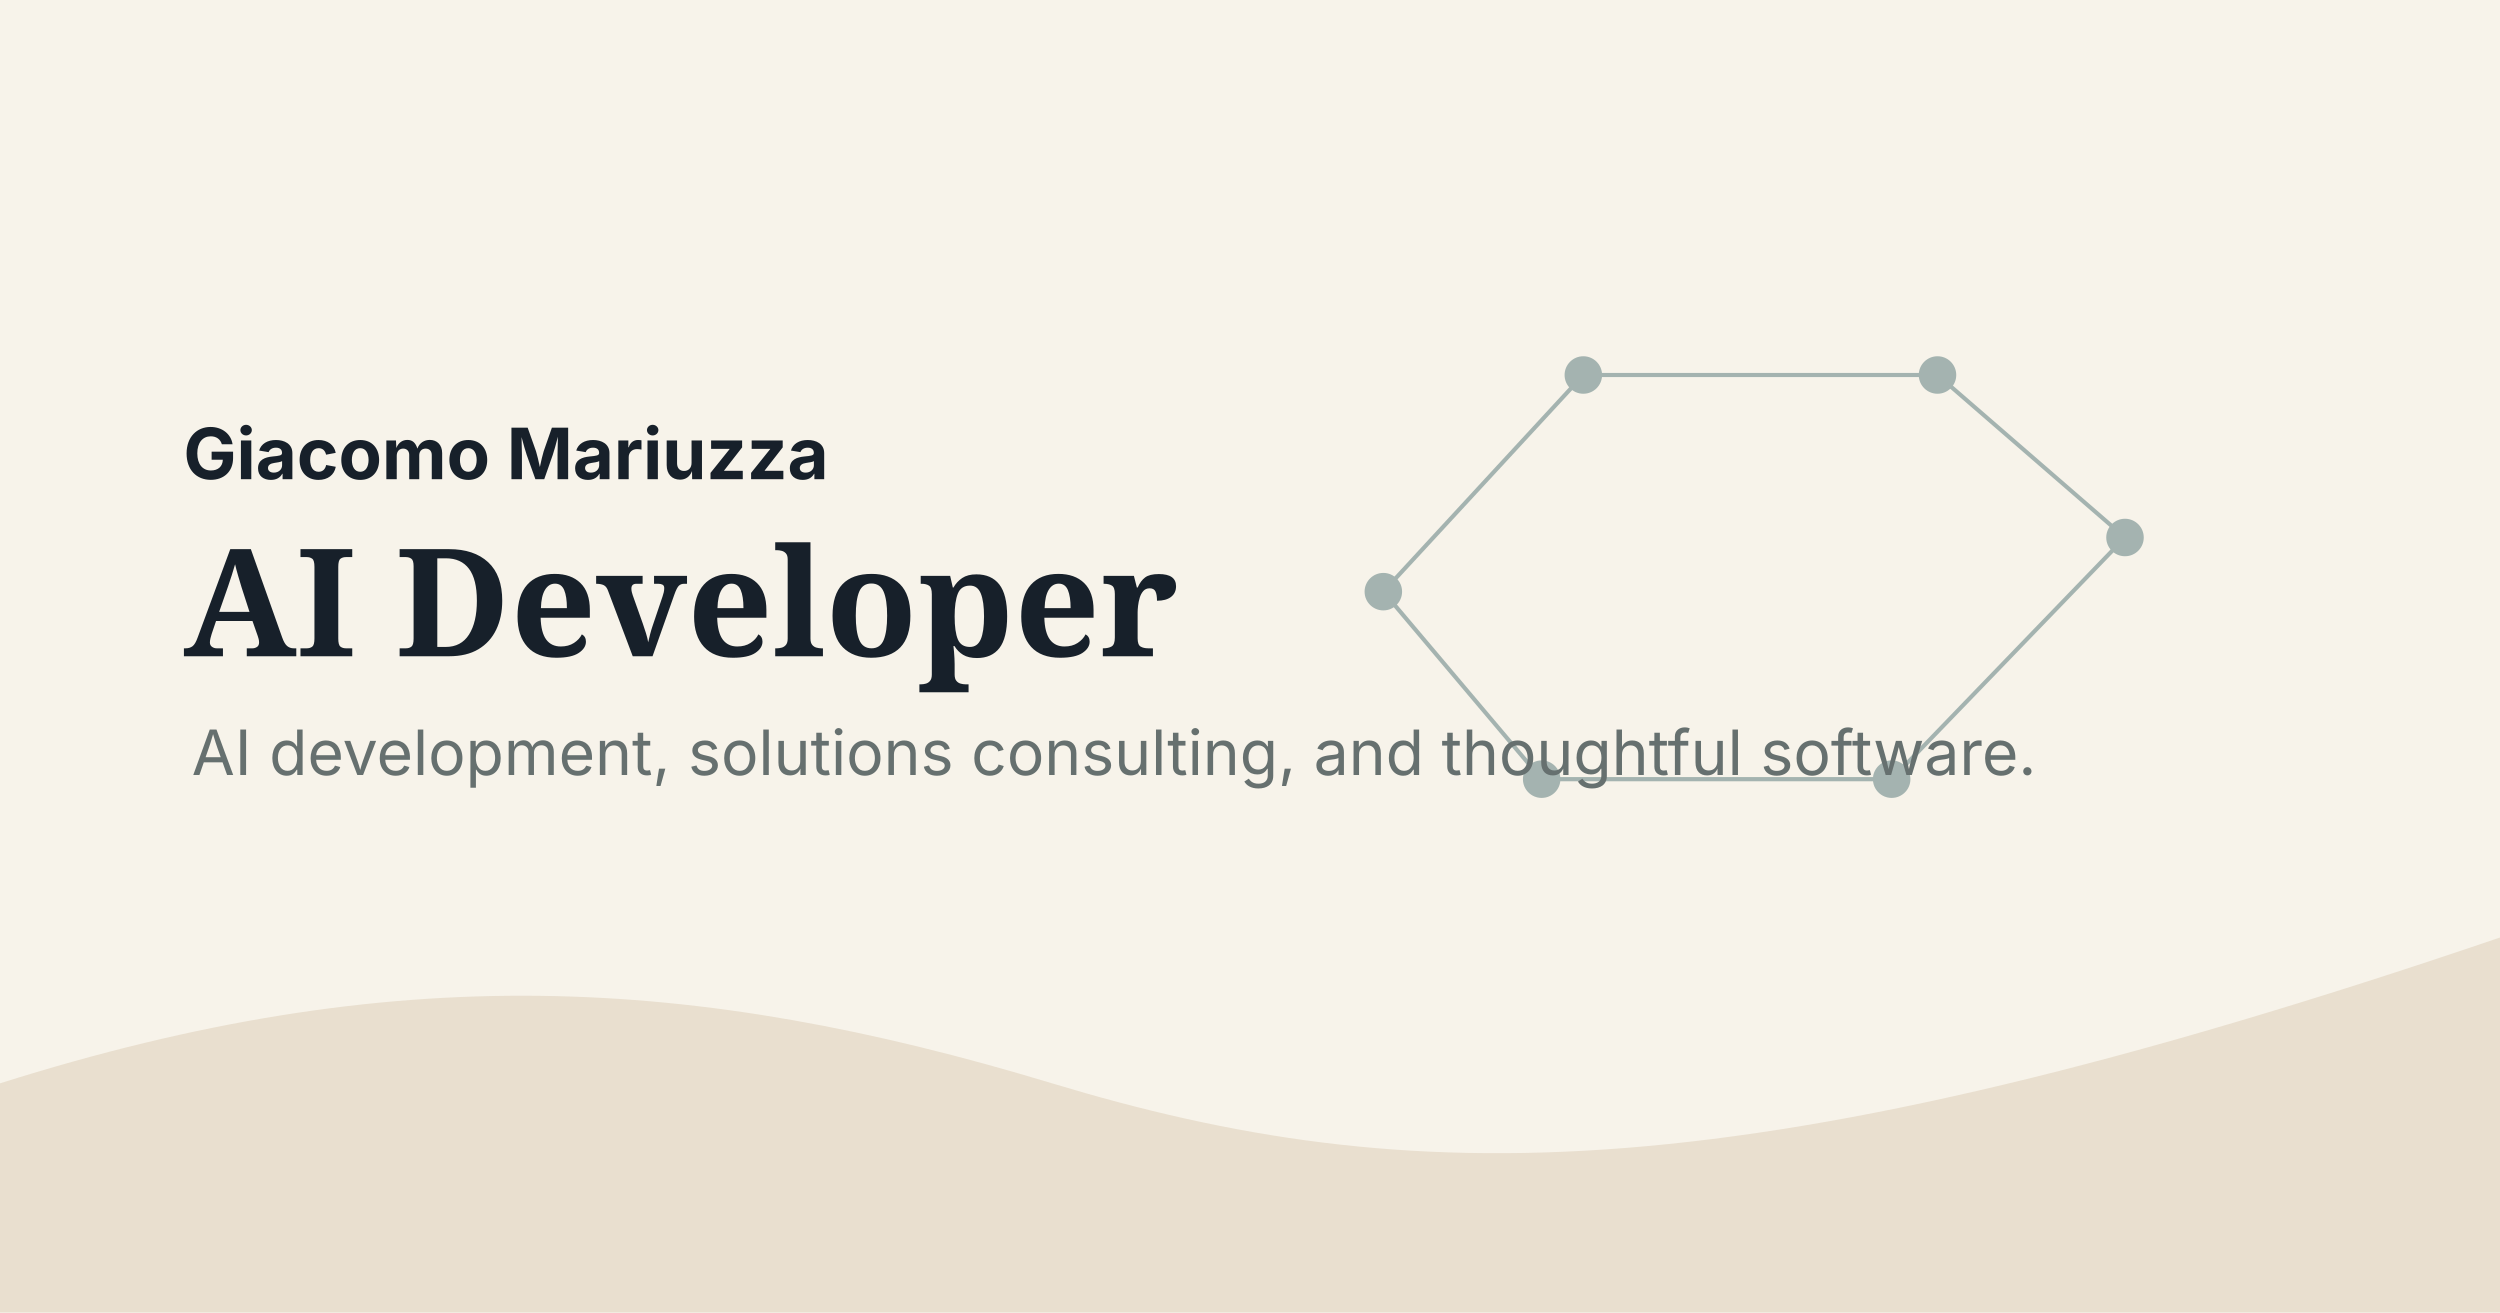
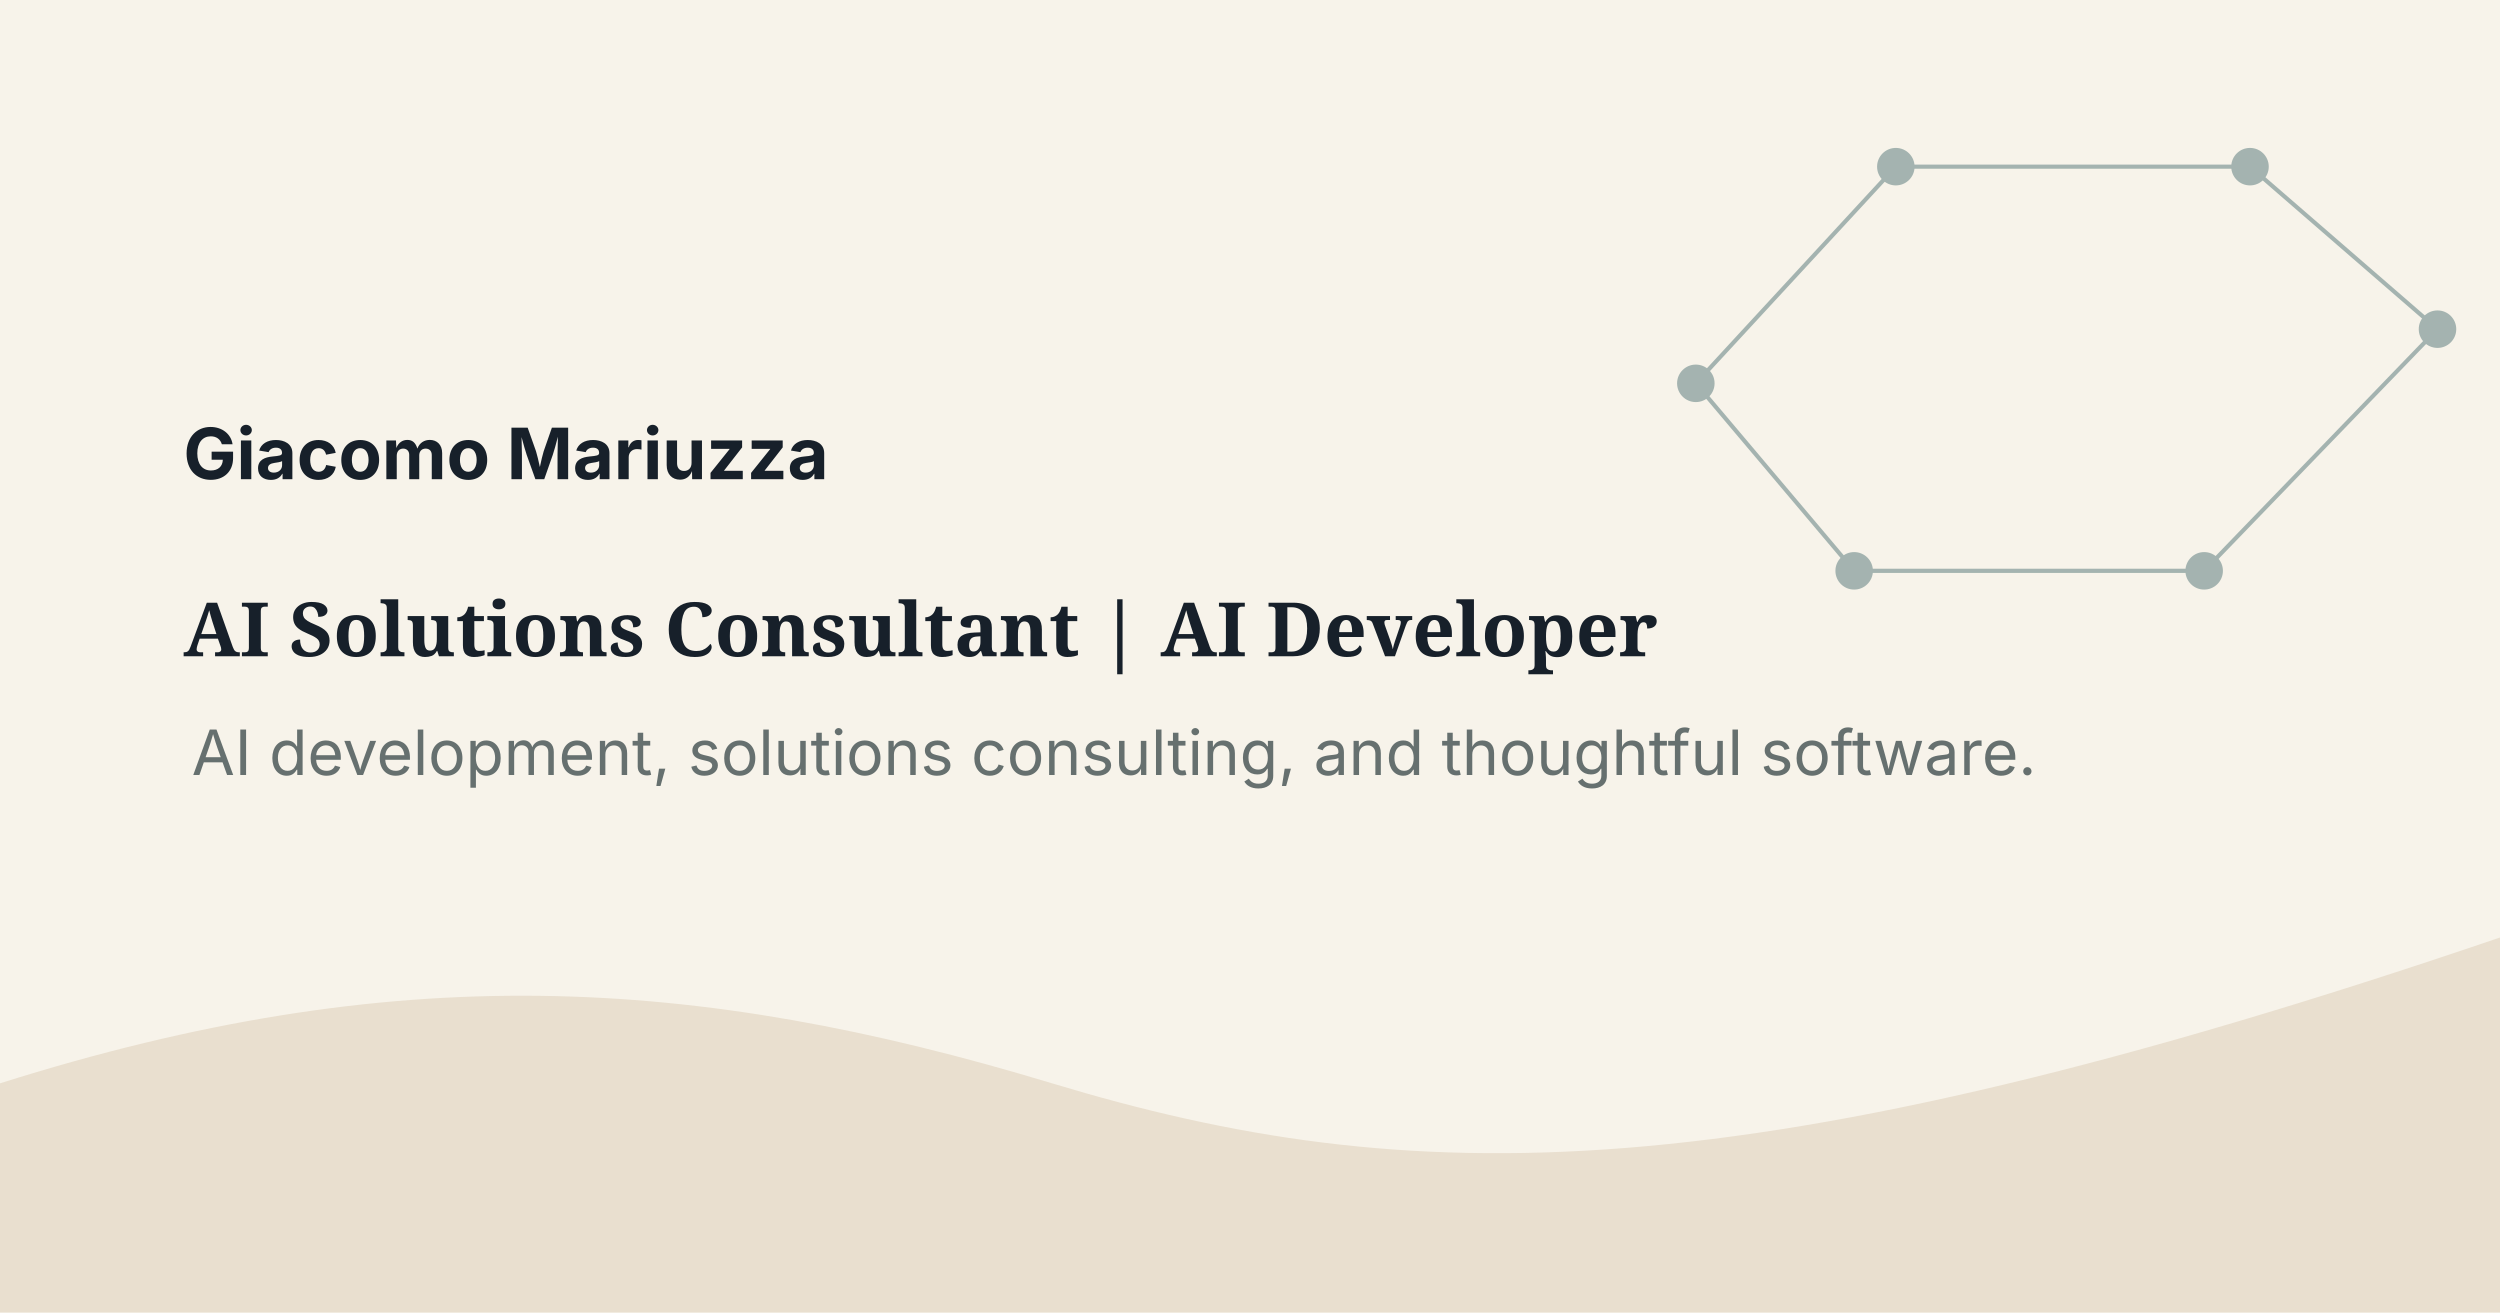
<svg xmlns="http://www.w3.org/2000/svg" width="1200" height="630" viewBox="0 0 1200 630">
  <rect width="1200" height="630" fill="#f7f3ea" />
  <path d="M0 520C190 460 333 468 505 520s331 54 695-70v180H0Z" fill="#e9dfcf" />
-   <g opacity=".42" stroke="#315b5f" stroke-width="2" fill="none">
+   <g transform="translate(150 -100)" opacity=".42" stroke="#315b5f" stroke-width="2" fill="none">
    <path d="M760 180h170l90 78-112 116H740l-76-90 96-104Z" />
    <circle cx="760" cy="180" r="8" fill="#315b5f" />
    <circle cx="930" cy="180" r="8" fill="#315b5f" />
    <circle cx="1020" cy="258" r="8" fill="#315b5f" />
    <circle cx="908" cy="374" r="8" fill="#315b5f" />
    <circle cx="740" cy="374" r="8" fill="#315b5f" />
    <circle cx="664" cy="284" r="8" fill="#315b5f" />
  </g>
  <text x="88" y="230" fill="#17202a" font-family="-apple-system,BlinkMacSystemFont,'Segoe UI',sans-serif" font-size="34" font-weight="700">Giacomo Mariuzza</text>
-   <text x="88" y="315" fill="#17202a" font-family="Georgia,serif" font-size="72" font-weight="600">AI Developer</text>
+   <text x="88" y="315" fill="#17202a" font-family="Georgia,serif" font-size="36" font-weight="600">AI Solutions Consultant | AI Developer</text>
  <text x="92" y="372" fill="#66706f" font-family="-apple-system,BlinkMacSystemFont,'Segoe UI',sans-serif" font-size="30">AI development, solutions consulting, and thoughtful software.</text>
</svg>
